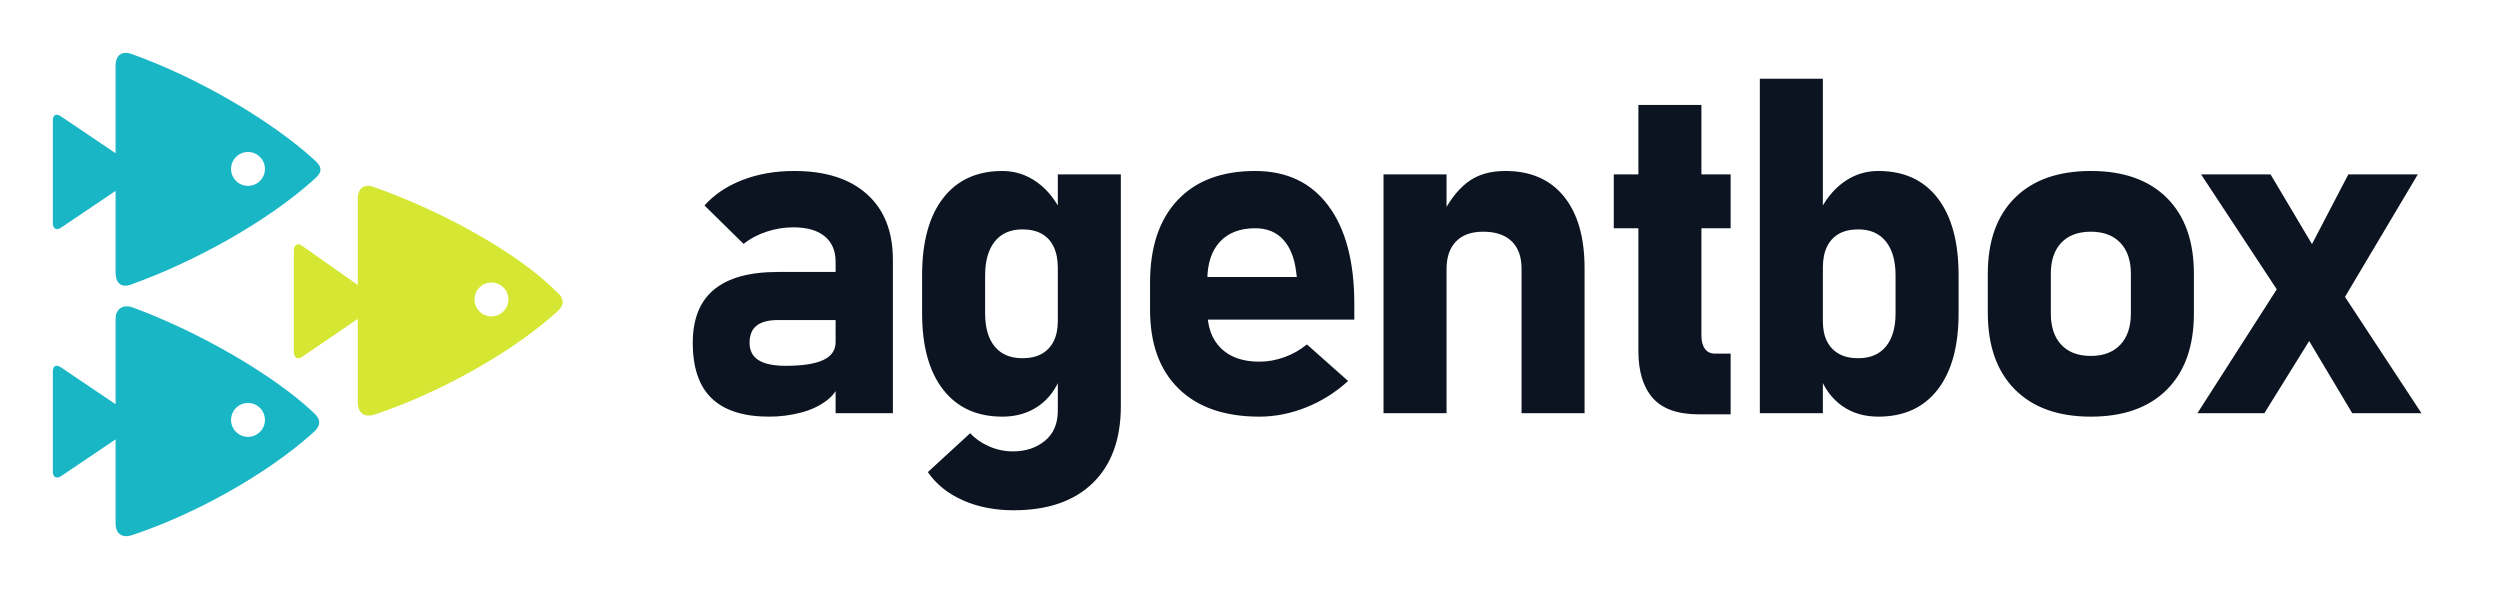
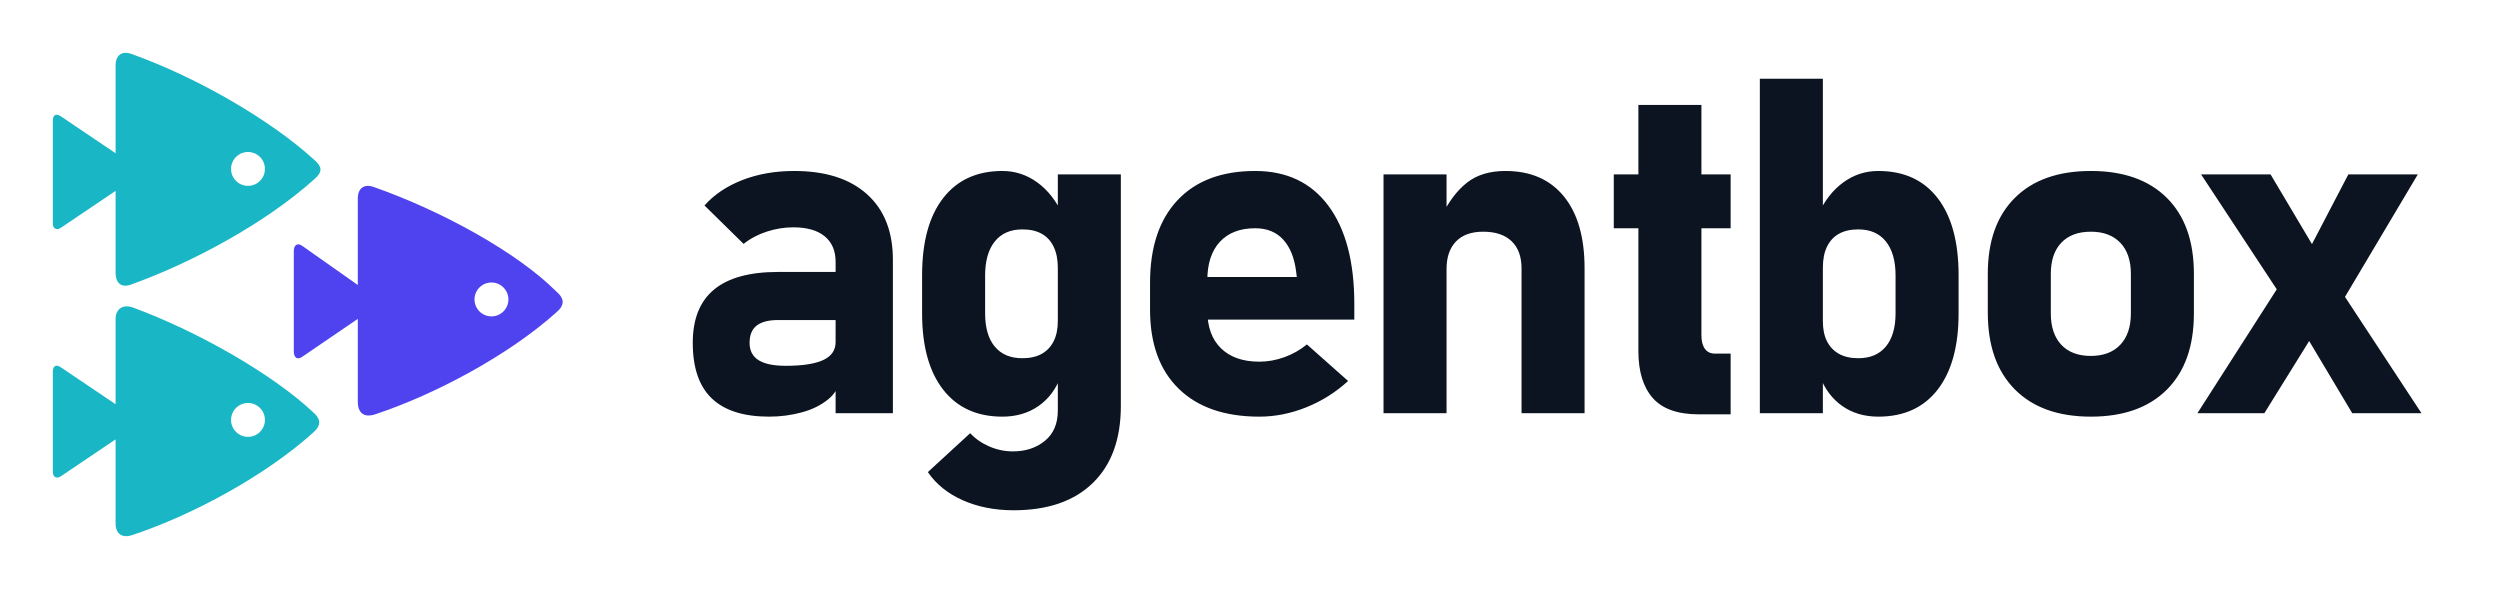
<svg xmlns="http://www.w3.org/2000/svg" viewBox="0 0 567.74 133.76">
  <g transform="translate(7.43998 7.43885) scale(0.2850013)">
    <path fill="#19b6c5" fill-rule="evenodd" d="     M 66,26     C 66,18 71,14 79,17     C 132,36 190,70 224,101     C 231,107 231,111 224,117     C 185,152 127,183 80,200     C 71,204 66,200 66,191     L 66,126 L 23,155     C 19,158 16,156 16,152     L 16,70     C 16,65 19,64 23,67     L 66,96 Z     M 158,108.5 A 13.5,13.5 0 1 0 185,108.5 A 13.5,13.5 0 1 0 158,108.5 Z" />
    <path fill="#19b6c5" fill-rule="evenodd" d="     M 66,228     C 66,220 72,216 80,219     C 134,239 192,273 223,302     C 230,308 230,313 223,319     C 185,353 128,384 80,400     C 72,403 66,400 66,391     L 66,324 L 23,353     C 19,356 16,354 16,350     L 16,270     C 16,265 19,264 23,267     L 66,296 Z     M 158,308.5 A 13.5,13.5 0 1 0 185,308.5 A 13.5,13.5 0 1 0 158,308.5 Z" />
-     <path fill="#d5e732" fill-rule="evenodd" d="     M 259,132     C 259,124 264,120 272,123     C 326,142 386,175 417,206     C 424,212 424,217 417,223     C 379,257 321,288 273,304     C 264,307 259,303 259,294     L 259,228 L 215,258     C 211,261 208,259 208,254     L 208,174     C 208,169 211,167 215,170     L 259,201 Z     M 352,212.5 A 13.5,13.5 0 1 0 379,212.5 A 13.5,13.5 0 1 0 352,212.5 Z" />
+     <path fill="#4f43ef" fill-rule="evenodd" d="     M 259,132     C 259,124 264,120 272,123     C 326,142 386,175 417,206     C 424,212 424,217 417,223     C 379,257 321,288 273,304     C 264,307 259,303 259,294     L 259,228 L 215,258     C 211,261 208,259 208,254     L 208,174     C 208,169 211,167 215,170     L 259,201 Z     M 352,212.5 A 13.5,13.5 0 1 0 379,212.5 A 13.5,13.5 0 1 0 352,212.5 Z" />
  </g>
  <g transform="translate(-92.67702 -43.12)">
    <path fill="#0b1420" fill-rule="nonzero" d="M282.44,136.955 L282.44,102.582 C282.44,100.075 281.613,98.142 279.959,96.784 C278.305,95.425 275.928,94.746 272.828,94.746 C270.808,94.746 268.806,95.068 266.821,95.713 C264.836,96.357 263.077,97.289 261.545,98.507 L252.664,89.784 C254.858,87.311 257.723,85.387 261.257,84.011 C264.792,82.636 268.719,81.948 273.037,81.948 C280.142,81.948 285.653,83.706 289.571,87.224 C293.489,90.741 295.448,95.704 295.448,102.112 L295.448,136.955 Z M267.343,137.739 C261.562,137.739 257.226,136.363 254.336,133.612 C251.445,130.861 250,126.647 250,120.97 C250,115.572 251.611,111.541 254.832,108.877 C258.054,106.213 262.886,104.881 269.328,104.881 L282.91,104.881 L283.642,115.799 L269.381,115.799 C267.221,115.799 265.602,116.216 264.522,117.052 C263.443,117.888 262.903,119.194 262.903,120.97 C262.903,122.746 263.582,124.061 264.94,124.914 C266.299,125.767 268.353,126.194 271.105,126.194 C274.901,126.194 277.739,125.759 279.619,124.888 C281.5,124.017 282.44,122.659 282.44,120.813 L283.537,128.702 C283.328,130.756 282.406,132.454 280.769,133.795 C279.132,135.136 277.121,136.128 274.735,136.772 C272.35,137.417 269.886,137.739 267.343,137.739 Z M322.872,159 C318.588,159 314.74,158.243 311.327,156.728 C307.914,155.213 305.267,153.08 303.387,150.328 L303.387,150.328 L312.999,141.5 L312.999,141.5 C314.218,142.789 315.68,143.799 317.387,144.53 C319.093,145.261 320.869,145.627 322.715,145.627 C325.606,145.627 328.026,144.826 329.976,143.224 C331.927,141.622 332.902,139.341 332.902,136.381 L332.902,82.731 L347.215,82.731 L347.215,135.336 C347.215,142.858 345.091,148.683 340.842,152.81 C336.593,156.937 330.603,159 322.872,159 Z M320.312,137.739 C314.531,137.739 310.047,135.693 306.861,131.601 C303.674,127.509 302.081,121.736 302.081,114.284 L302.081,105.612 C302.081,98.055 303.674,92.221 306.861,88.112 C310.047,84.002 314.531,81.948 320.312,81.948 C323.203,81.948 325.841,82.81 328.226,84.534 C330.612,86.257 332.536,88.704 333.999,91.873 L332.902,103.888 C332.902,102.042 332.588,100.466 331.961,99.16 C331.335,97.854 330.429,96.871 329.245,96.209 C328.061,95.547 326.598,95.216 324.857,95.216 C322.141,95.216 320.051,96.131 318.588,97.959 C317.126,99.787 316.394,102.356 316.394,105.664 L316.394,114.284 C316.394,117.557 317.126,120.073 318.588,121.832 C320.051,123.591 322.141,124.47 324.857,124.47 C326.598,124.47 328.061,124.139 329.245,123.478 C330.429,122.816 331.335,121.858 331.961,120.605 C332.588,119.351 332.902,117.836 332.902,116.06 L333.633,128.44 C332.554,131.401 330.856,133.69 328.54,135.31 C326.224,136.929 323.481,137.739 320.312,137.739 Z M378.662,137.739 C370.791,137.739 364.688,135.623 360.352,131.392 C356.016,127.16 353.848,121.179 353.848,113.448 L353.848,107.336 C353.848,99.256 355.929,93.005 360.091,88.582 C364.252,84.159 370.129,81.948 377.721,81.948 C384.896,81.948 390.442,84.586 394.359,89.862 C398.277,95.138 400.236,102.565 400.236,112.142 L400.236,115.694 L363.147,115.694 L363.147,106.03 L387.177,106.03 L387.02,104.776 C386.637,101.677 385.662,99.265 384.095,97.541 C382.527,95.817 380.403,94.955 377.721,94.955 C374.274,94.955 371.601,95.983 369.703,98.037 C367.805,100.092 366.856,103 366.856,106.761 L366.856,113.657 C366.856,117.348 367.892,120.204 369.964,122.224 C372.036,124.244 374.935,125.254 378.662,125.254 C380.577,125.254 382.475,124.914 384.356,124.235 C386.236,123.556 387.943,122.59 389.475,121.336 L389.475,121.336 L398.826,129.642 L398.826,129.642 C396.005,132.219 392.836,134.213 389.318,135.623 C385.801,137.034 382.249,137.739 378.662,137.739 Z M406.869,136.955 L406.869,82.731 L421.183,82.731 L421.183,136.955 Z M438.213,136.955 L438.213,104.097 C438.213,101.415 437.464,99.352 435.966,97.907 C434.469,96.461 432.31,95.739 429.489,95.739 C426.807,95.739 424.752,96.479 423.325,97.959 C421.897,99.439 421.183,101.52 421.183,104.202 L420.086,92.187 C421.653,88.913 423.56,86.388 425.806,84.612 C428.052,82.836 430.969,81.948 434.556,81.948 C440.267,81.948 444.69,83.872 447.825,87.72 C450.959,91.568 452.526,97.01 452.526,104.045 L452.526,136.955 Z M478.488,137.216 C473.682,137.216 470.19,135.98 468.014,133.508 C465.837,131.035 464.749,127.483 464.749,122.851 L464.749,66.955 L479.062,66.955 L479.062,119.299 C479.062,120.587 479.323,121.597 479.846,122.328 C480.368,123.06 481.134,123.425 482.144,123.425 L485.697,123.425 L485.697,137.216 Z M459.159,94.955 L459.159,82.731 L485.697,82.731 L485.697,94.955 Z M519.233,137.739 C516.063,137.739 513.33,136.929 511.031,135.31 C508.733,133.69 507.026,131.401 505.912,128.44 L506.643,116.06 C506.643,117.871 506.956,119.394 507.583,120.631 C508.21,121.867 509.116,122.816 510.3,123.478 C511.484,124.139 512.947,124.47 514.688,124.47 C517.404,124.47 519.494,123.582 520.956,121.806 C522.419,120.03 523.151,117.522 523.151,114.284 L523.151,105.664 C523.151,102.356 522.419,99.787 520.956,97.959 C519.494,96.131 517.404,95.216 514.688,95.216 C512.947,95.216 511.484,95.547 510.3,96.209 C509.116,96.871 508.21,97.846 507.583,99.134 C506.956,100.423 506.643,102.008 506.643,103.888 L505.546,91.873 C507.009,88.704 508.924,86.257 511.292,84.534 C513.66,82.81 516.307,81.948 519.233,81.948 C525.048,81.948 529.541,84.002 532.71,88.112 C535.879,92.221 537.464,98.055 537.464,105.612 L537.464,114.284 C537.464,121.736 535.879,127.509 532.71,131.601 C529.541,135.693 525.048,137.739 519.233,137.739 Z M492.33,136.955 L492.33,61 L506.643,61 L506.643,136.955 Z M567.5,137.739 C560.082,137.739 554.327,135.675 550.235,131.549 C546.143,127.422 544.097,121.614 544.097,114.127 L544.097,105.299 C544.097,97.881 546.143,92.134 550.235,88.06 C554.327,83.985 560.082,81.948 567.5,81.948 C574.918,81.948 580.673,83.985 584.765,88.06 C588.857,92.134 590.903,97.881 590.903,105.299 L590.903,114.284 C590.903,121.736 588.857,127.509 584.765,131.601 C580.673,135.693 574.918,137.739 567.5,137.739 Z M567.5,123.948 C570.356,123.948 572.585,123.103 574.187,121.414 C575.789,119.725 576.59,117.348 576.59,114.284 L576.59,105.299 C576.59,102.269 575.789,99.918 574.187,98.246 C572.585,96.575 570.356,95.739 567.5,95.739 C564.609,95.739 562.372,96.575 560.787,98.246 C559.203,99.918 558.41,102.269 558.41,105.299 L558.41,114.284 C558.41,117.348 559.203,119.725 560.787,121.414 C562.372,123.103 564.609,123.948 567.5,123.948 Z M626.86,136.955 L613.487,114.545 L592.539,82.731 L608.315,82.731 L621.322,104.619 L642.584,136.955 Z M591.703,136.955 L610.875,107.022 L619.39,116.843 L606.905,136.955 Z M624.352,111.985 L615.942,101.955 L625.972,82.731 L641.748,82.731 Z " />
  </g>
</svg>
